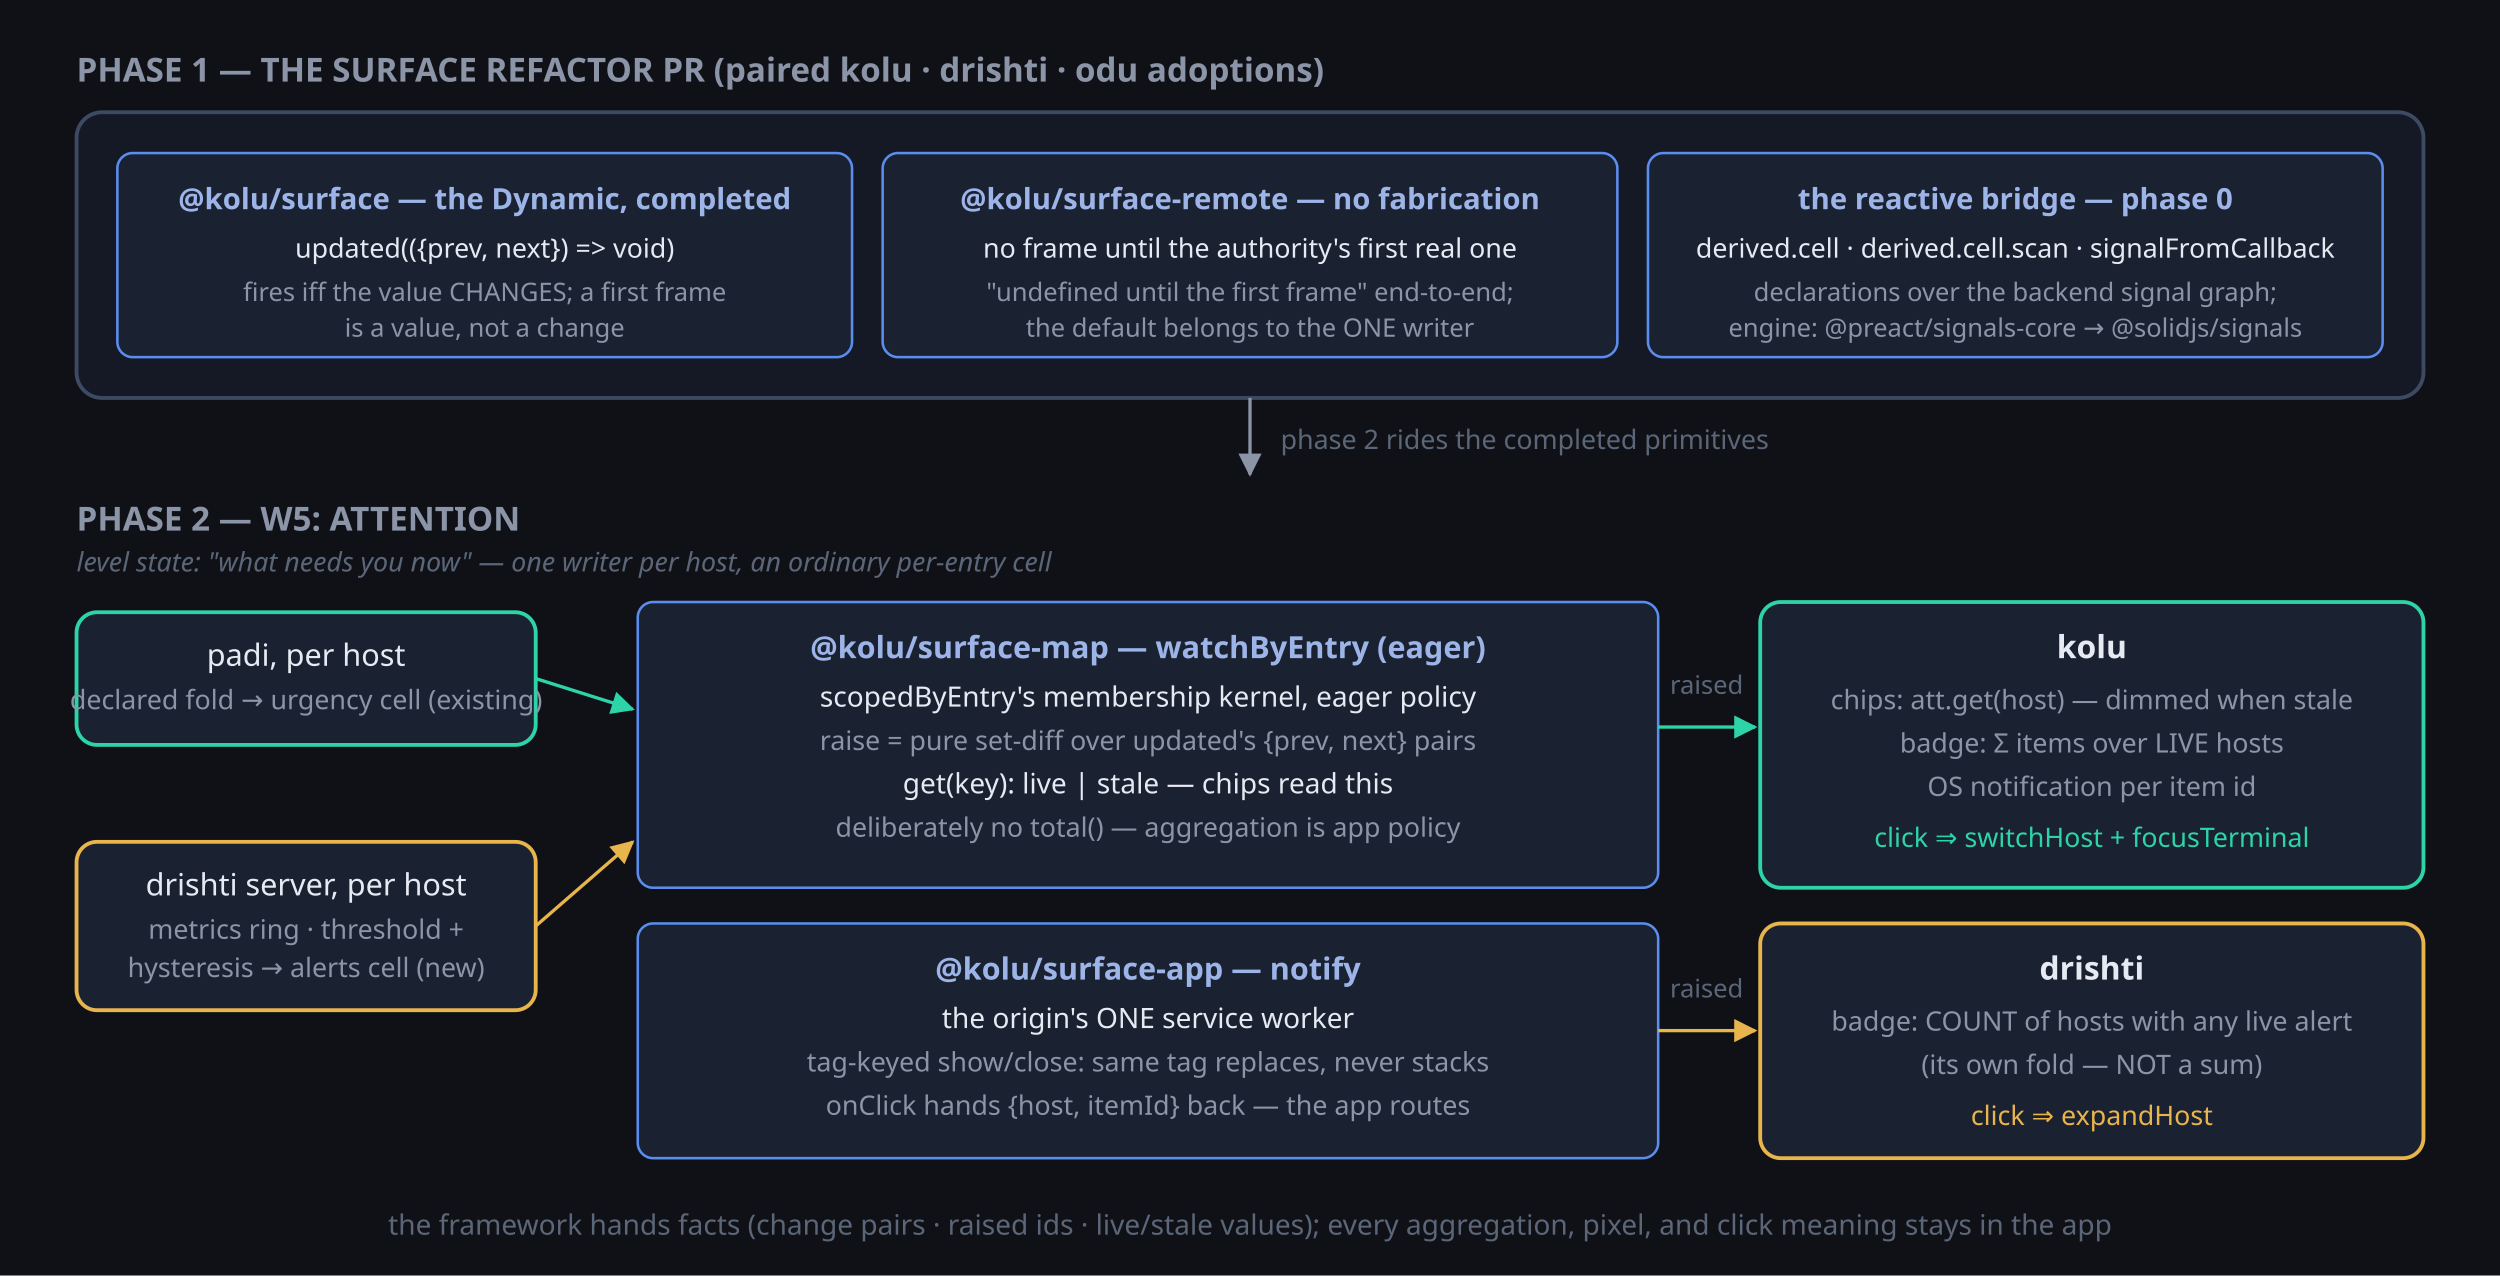
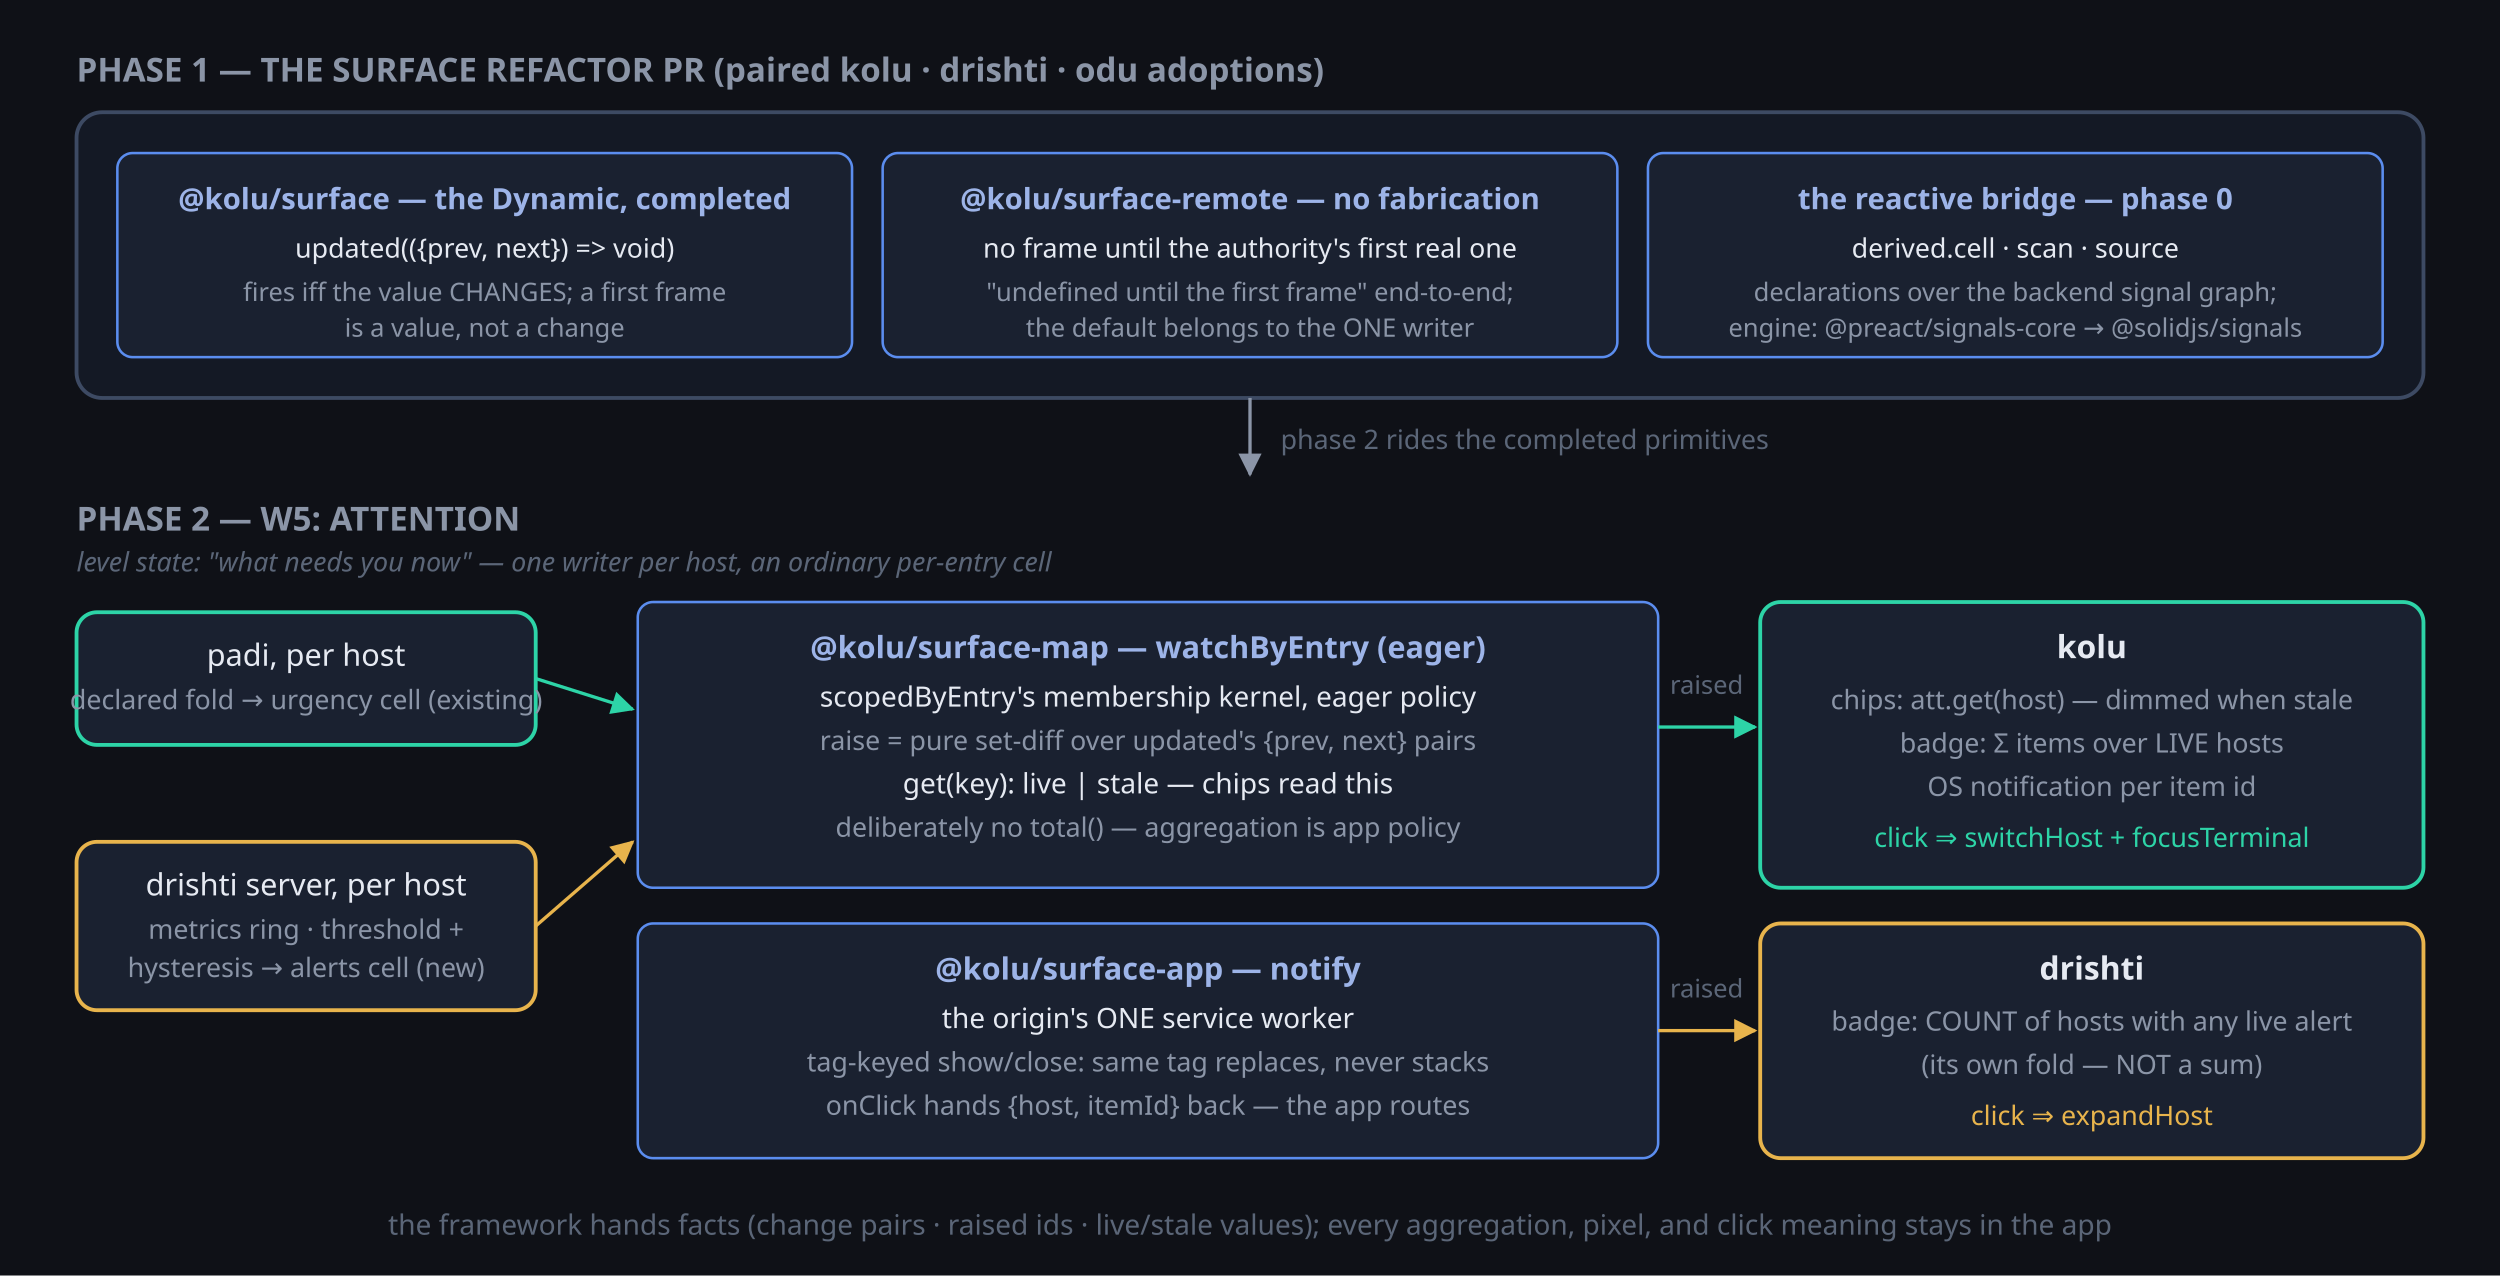
<svg xmlns="http://www.w3.org/2000/svg" viewBox="0 0 980 500" font-family="system-ui, sans-serif">
  <rect width="980" height="500" fill="#0f1117" />
  <defs>
    <marker id="arr" viewBox="0 0 10 10" refX="9" refY="5" markerWidth="7" markerHeight="7" orient="auto-start-reverse">
      <path d="M0 0 L10 5 L0 10 z" fill="#8b95a7" />
    </marker>
    <marker id="arrGreen" viewBox="0 0 10 10" refX="9" refY="5" markerWidth="7" markerHeight="7" orient="auto-start-reverse">
      <path d="M0 0 L10 5 L0 10 z" fill="#2dd4a7" />
    </marker>
    <marker id="arrAmber" viewBox="0 0 10 10" refX="9" refY="5" markerWidth="7" markerHeight="7" orient="auto-start-reverse">
      <path d="M0 0 L10 5 L0 10 z" fill="#e8b44c" />
    </marker>
  </defs>
  <text x="30" y="32" fill="#8b95a7" font-size="13" font-weight="600">PHASE 1 — THE SURFACE REFACTOR PR (paired kolu · drishti · odu adoptions)</text>
  <rect x="30" y="44" width="920" height="112" rx="10" fill="#141925" stroke="#3d4a63" stroke-width="1.5" />
  <rect x="46" y="60" width="288" height="80" rx="6" fill="#1a2130" stroke="#5b8def" />
  <text x="190" y="82" fill="#9db4e8" font-size="11.5" font-weight="600" text-anchor="middle">@kolu/surface — the Dynamic, completed</text>
  <text x="190" y="101" fill="#e6eaf2" font-size="10.5" text-anchor="middle">updated(({prev, next}) =&gt; void)</text>
  <text x="190" y="118" fill="#8b95a7" font-size="10" text-anchor="middle">fires iff the value CHANGES; a first frame</text>
  <text x="190" y="132" fill="#8b95a7" font-size="10" text-anchor="middle">is a value, not a change</text>
  <rect x="346" y="60" width="288" height="80" rx="6" fill="#1a2130" stroke="#5b8def" />
  <text x="490" y="82" fill="#9db4e8" font-size="11.5" font-weight="600" text-anchor="middle">@kolu/surface-remote — no fabrication</text>
  <text x="490" y="101" fill="#e6eaf2" font-size="10.5" text-anchor="middle">no frame until the authority's first real one</text>
  <text x="490" y="118" fill="#8b95a7" font-size="10" text-anchor="middle">"undefined until the first frame" end-to-end;</text>
  <text x="490" y="132" fill="#8b95a7" font-size="10" text-anchor="middle">the default belongs to the ONE writer</text>
  <rect x="646" y="60" width="288" height="80" rx="6" fill="#1a2130" stroke="#5b8def" />
  <text x="790" y="82" fill="#9db4e8" font-size="11.5" font-weight="600" text-anchor="middle">the reactive bridge — phase 0</text>
-   <text x="790" y="101" fill="#e6eaf2" font-size="10.5" text-anchor="middle">derived.cell · derived.cell.scan · signalFromCallback</text>
+   <text x="790" y="101" fill="#e6eaf2" font-size="10.5" text-anchor="middle">derived.cell · scan · source</text>
  <text x="790" y="118" fill="#8b95a7" font-size="10" text-anchor="middle">declarations over the backend signal graph;</text>
  <text x="790" y="132" fill="#8b95a7" font-size="10" text-anchor="middle">engine: @preact/signals-core → @solidjs/signals</text>
  <line x1="490" y1="156" x2="490" y2="186" stroke="#8b95a7" stroke-width="1.3" marker-end="url(#arr)" />
  <text x="502" y="176" fill="#5b6678" font-size="10.5">phase 2 rides the completed primitives</text>
  <text x="30" y="208" fill="#8b95a7" font-size="13" font-weight="600">PHASE 2 — W5: ATTENTION</text>
  <text x="30" y="224" fill="#5b6678" font-size="10.5" font-style="italic">level state: "what needs you now" — one writer per host, an ordinary per-entry cell</text>
  <rect x="30" y="240" width="180" height="52" rx="8" fill="#1a2130" stroke="#2dd4a7" stroke-width="1.5" />
  <text x="120" y="261" fill="#e6eaf2" font-size="12" text-anchor="middle">padi, per host</text>
  <text x="120" y="278" fill="#8b95a7" font-size="10.5" text-anchor="middle">declared fold → urgency cell (existing)</text>
  <rect x="30" y="330" width="180" height="66" rx="8" fill="#1a2130" stroke="#e8b44c" stroke-width="1.5" />
  <text x="120" y="351" fill="#e6eaf2" font-size="12" text-anchor="middle">drishti server, per host</text>
  <text x="120" y="368" fill="#8b95a7" font-size="10.5" text-anchor="middle">metrics ring · threshold +</text>
  <text x="120" y="383" fill="#8b95a7" font-size="10.5" text-anchor="middle">hysteresis → alerts cell (new)</text>
  <rect x="250" y="236" width="400" height="112" rx="6" fill="#1a2130" stroke="#5b8def" />
  <text x="450" y="258" fill="#9db4e8" font-size="12" font-weight="600" text-anchor="middle">@kolu/surface-map — watchByEntry (eager)</text>
  <text x="450" y="277" fill="#e6eaf2" font-size="11" text-anchor="middle">scopedByEntry's membership kernel, eager policy</text>
  <text x="450" y="294" fill="#8b95a7" font-size="10.5" text-anchor="middle">raise = pure set-diff over updated's {prev, next} pairs</text>
  <text x="450" y="311" fill="#e6eaf2" font-size="11" text-anchor="middle">get(key): live | stale — chips read this</text>
  <text x="450" y="328" fill="#8b95a7" font-size="10.5" text-anchor="middle">deliberately no total() — aggregation is app policy</text>
  <rect x="250" y="362" width="400" height="92" rx="6" fill="#1a2130" stroke="#5b8def" />
  <text x="450" y="384" fill="#9db4e8" font-size="12" font-weight="600" text-anchor="middle">@kolu/surface-app — notify</text>
  <text x="450" y="403" fill="#e6eaf2" font-size="11" text-anchor="middle">the origin's ONE service worker</text>
  <text x="450" y="420" fill="#8b95a7" font-size="10.5" text-anchor="middle">tag-keyed show/close: same tag replaces, never stacks</text>
  <text x="450" y="437" fill="#8b95a7" font-size="10.5" text-anchor="middle">onClick hands {host, itemId} back — the app routes</text>
  <rect x="690" y="236" width="260" height="112" rx="8" fill="#1a2130" stroke="#2dd4a7" stroke-width="1.5" />
  <text x="820" y="258" fill="#e6eaf2" font-size="12.5" font-weight="600" text-anchor="middle">kolu</text>
  <text x="820" y="278" fill="#8b95a7" font-size="10.5" text-anchor="middle">chips: att.get(host) — dimmed when stale</text>
  <text x="820" y="295" fill="#8b95a7" font-size="10.5" text-anchor="middle">badge: Σ items over LIVE hosts</text>
  <text x="820" y="312" fill="#8b95a7" font-size="10.5" text-anchor="middle">OS notification per item id</text>
  <text x="820" y="332" fill="#2dd4a7" font-size="10.5" text-anchor="middle">click ⇒ switchHost + focusTerminal</text>
  <rect x="690" y="362" width="260" height="92" rx="8" fill="#1a2130" stroke="#e8b44c" stroke-width="1.5" />
  <text x="820" y="384" fill="#e6eaf2" font-size="12.5" font-weight="600" text-anchor="middle">drishti</text>
  <text x="820" y="404" fill="#8b95a7" font-size="10.5" text-anchor="middle">badge: COUNT of hosts with any live alert</text>
  <text x="820" y="421" fill="#8b95a7" font-size="10.5" text-anchor="middle">(its own fold — NOT a sum)</text>
  <text x="820" y="441" fill="#e8b44c" font-size="10.5" text-anchor="middle">click ⇒ expandHost</text>
  <line x1="210" y1="266" x2="248" y2="278" stroke="#2dd4a7" stroke-width="1.3" marker-end="url(#arrGreen)" />
  <line x1="210" y1="363" x2="248" y2="330" stroke="#e8b44c" stroke-width="1.3" marker-end="url(#arrAmber)" />
  <line x1="650" y1="285" x2="688" y2="285" stroke="#2dd4a7" stroke-width="1.3" marker-end="url(#arrGreen)" />
  <line x1="650" y1="404" x2="688" y2="404" stroke="#e8b44c" stroke-width="1.3" marker-end="url(#arrAmber)" />
  <text x="669" y="272" fill="#5b6678" font-size="10" text-anchor="middle">raised</text>
  <text x="669" y="391" fill="#5b6678" font-size="10" text-anchor="middle">raised</text>
  <text x="490" y="484" fill="#5b6678" font-size="11" text-anchor="middle">the framework hands facts (change pairs · raised ids · live/stale values); every aggregation, pixel, and click meaning stays in the app</text>
</svg>
